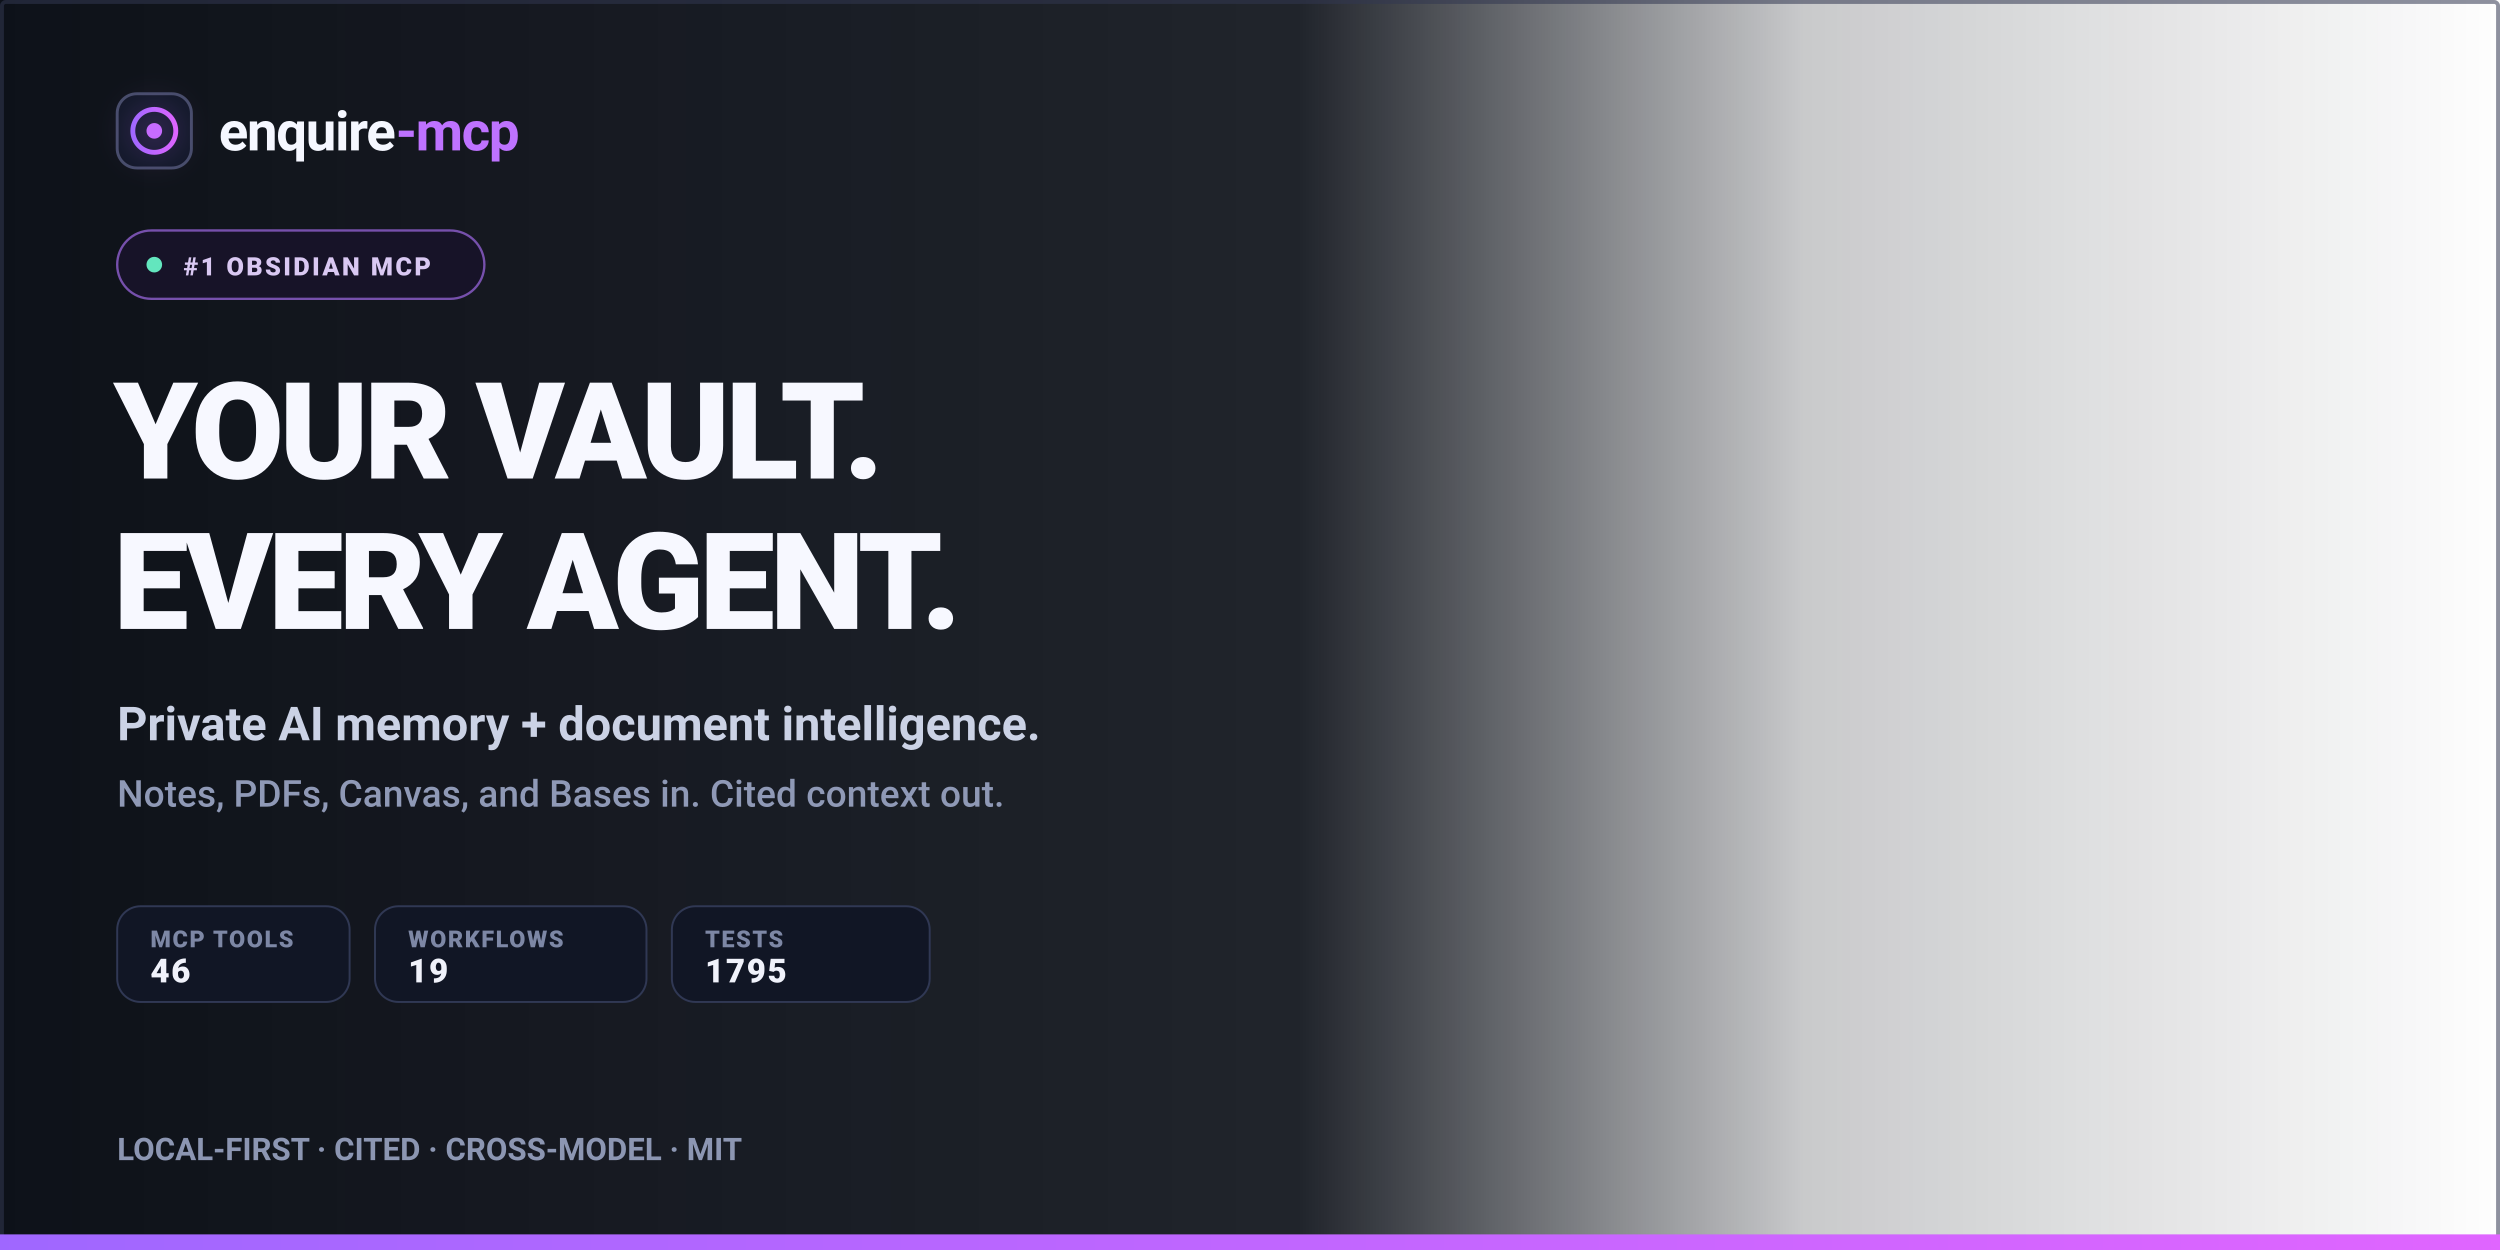
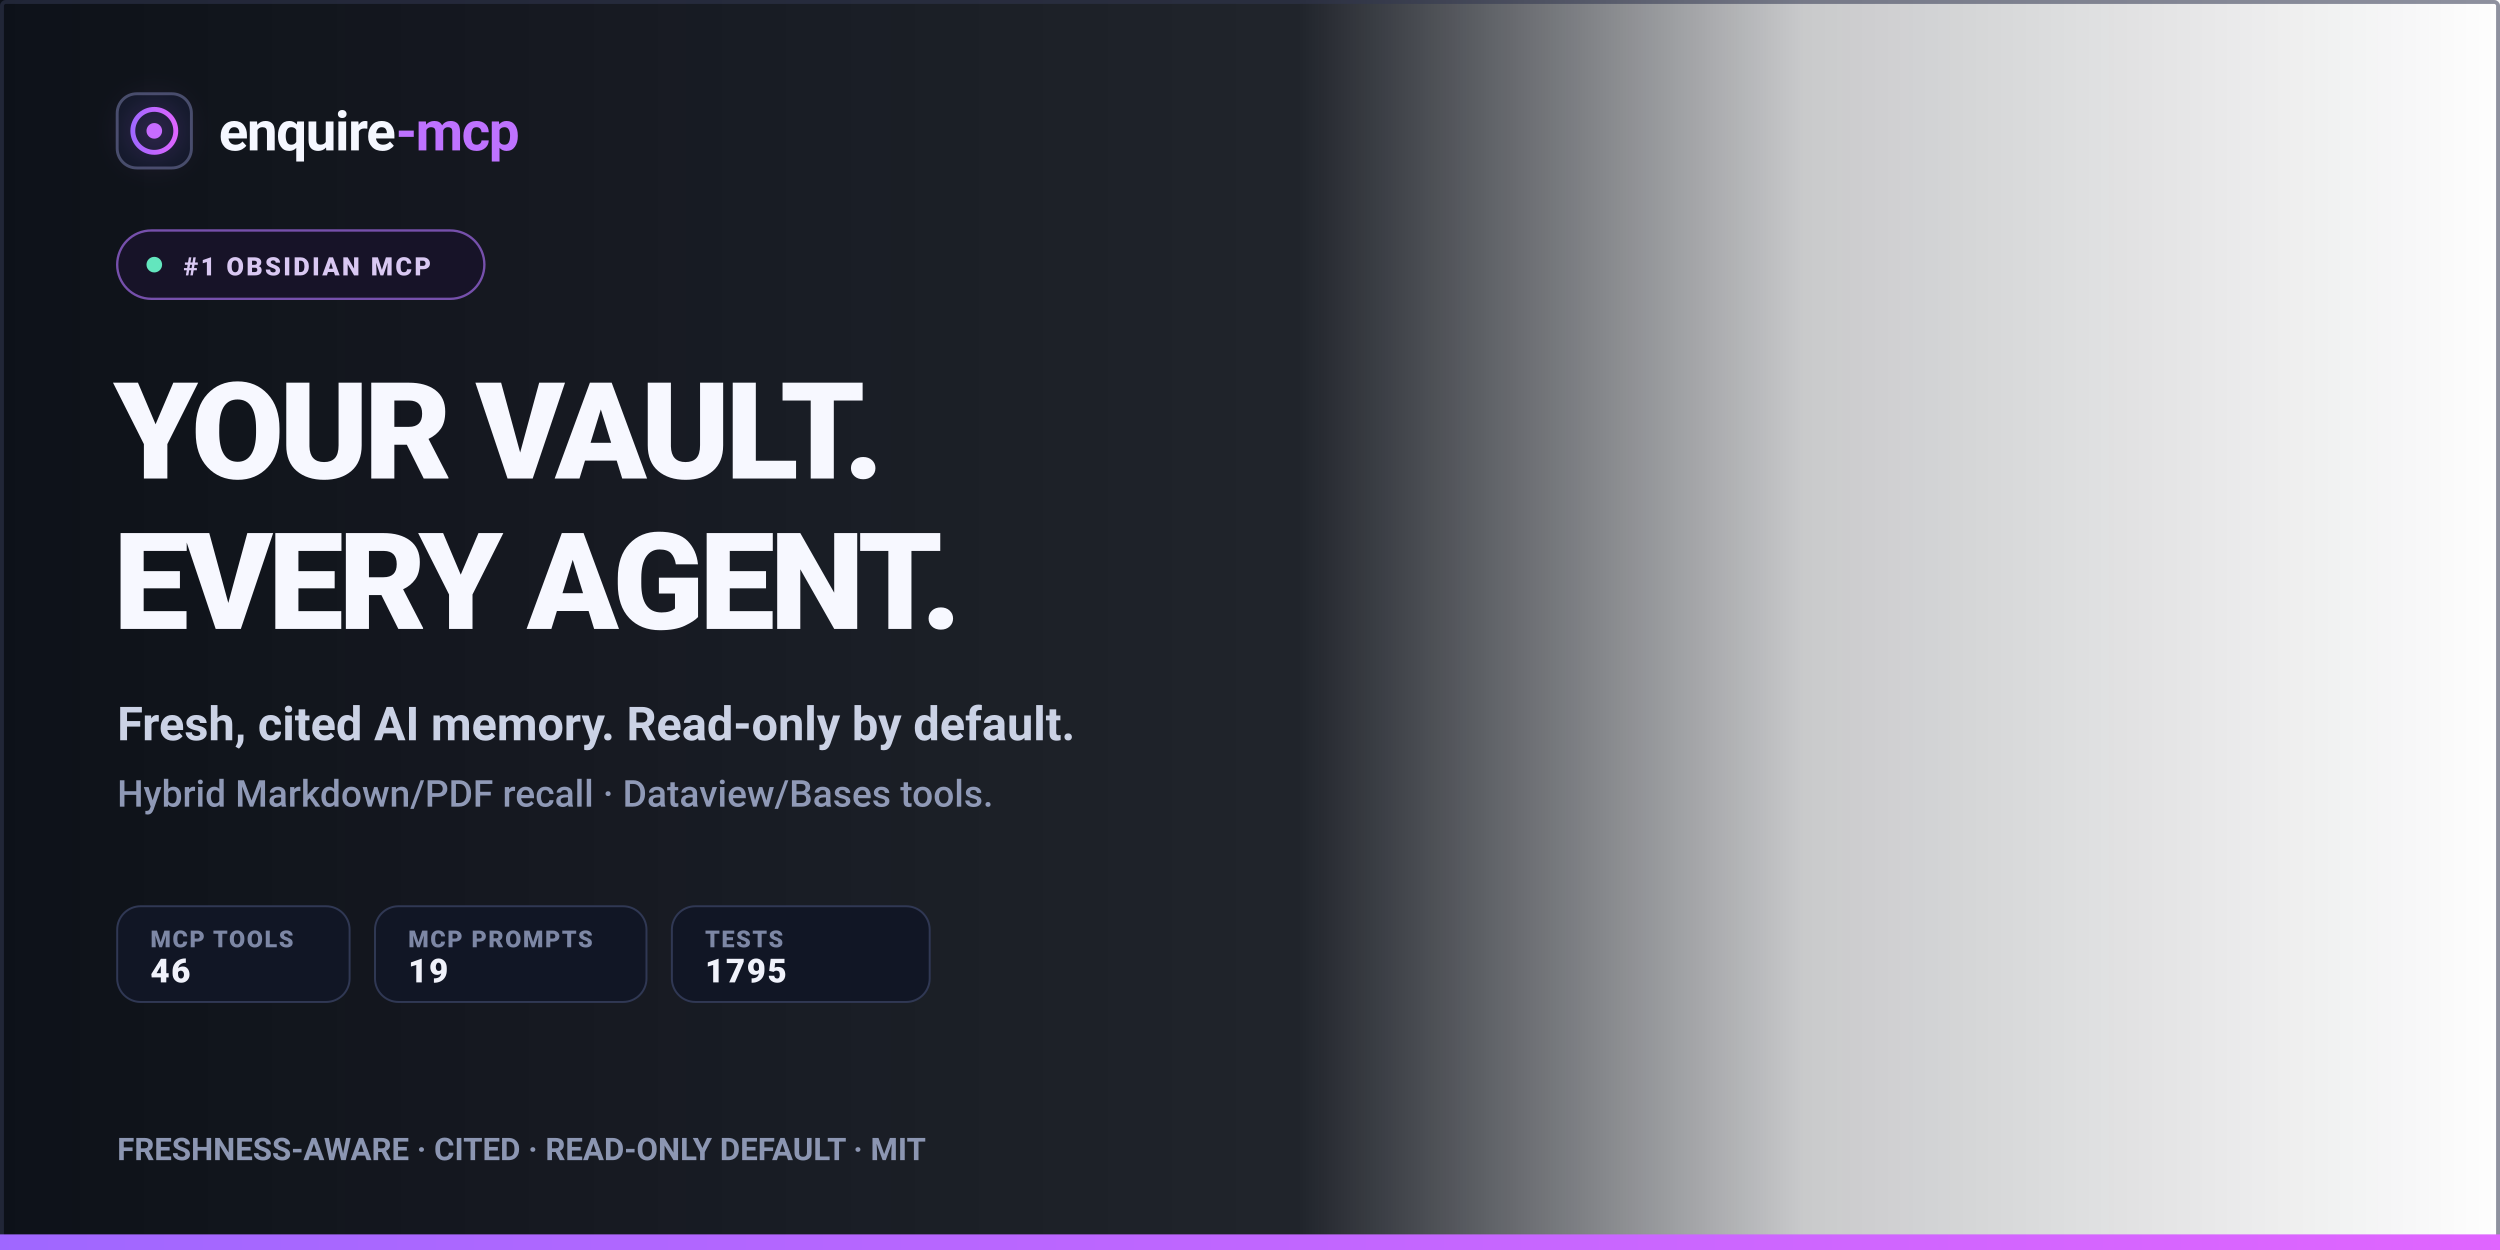
<svg xmlns="http://www.w3.org/2000/svg" width="1280" height="640" viewBox="0 0 1280 640" font-family="-apple-system, BlinkMacSystemFont, 'Segoe UI', Roboto, Helvetica, Arial, sans-serif">
  <defs>
    <linearGradient id="leftShade" x1="0" y1="0" x2="1" y2="0">
      <stop offset="0" stop-color="#080c14" stop-opacity="0.98" />
      <stop offset="0.52" stop-color="#080c14" stop-opacity="0.90" />
      <stop offset="0.72" stop-color="#080c14" stop-opacity="0.22" />
      <stop offset="1" stop-color="#080c14" stop-opacity="0" />
    </linearGradient>
    <linearGradient id="accent" x1="0" y1="0" x2="1" y2="0">
      <stop offset="0" stop-color="#9f67ff" />
      <stop offset="1" stop-color="#e065ff" />
    </linearGradient>
    <linearGradient id="rule" x1="0" y1="0" x2="1" y2="0">
      <stop offset="0" stop-color="#9f67ff" />
      <stop offset="0.42" stop-color="#e065ff" />
      <stop offset="1" stop-color="#e065ff" stop-opacity="0" />
    </linearGradient>
    <filter id="glow" x="-100%" y="-100%" width="300%" height="300%">
      <feGaussianBlur stdDeviation="8" />
    </filter>
  </defs>
  <rect width="1280" height="640" fill="url(#leftShade)" />
  <rect x="1" y="1" width="1278" height="638" rx="2" fill="none" stroke="#313750" stroke-opacity="0.55" stroke-width="2" />
  <g transform="translate(60,48)">
    <rect x="0" y="0" width="38" height="38" rx="10" fill="#111827" stroke="#464c69" stroke-width="1.5" />
    <circle cx="19" cy="19" r="11" fill="none" stroke="url(#accent)" stroke-width="2.5" />
    <circle cx="19" cy="19" r="4" fill="#c96cff" />
    <circle cx="19" cy="19" r="15" fill="#b766ff" opacity="0.16" filter="url(#glow)" />
  </g>
  <text x="112" y="77" font-size="28" font-weight="780" fill="#f5f7ff" letter-spacing="-0.7">enquire<tspan fill="#be72ff">-mcp</tspan>
  </text>
  <g transform="translate(60,118)">
    <rect width="188" height="35" rx="17.5" fill="#171328" stroke="#7650ac" stroke-width="1.2" />
    <circle cx="19" cy="17.5" r="4" fill="#63e6be" />
    <text x="34" y="23" font-size="13" font-weight="850" fill="#d9c8f2" letter-spacing="1.2">#1 OBSIDIAN MCP</text>
  </g>
  <text x="58" y="245" font-size="69" font-weight="850" fill="#f7f8ff" letter-spacing="-2.5">YOUR VAULT.</text>
  <text x="58" y="322" font-size="69" font-weight="850" fill="#f7f8ff" letter-spacing="-2.5">EVERY AGENT.</text>
-   <text x="60" y="379" font-size="24" font-weight="650" fill="#cbd2e5">Private AI memory + document intelligence.</text>
-   <text x="60" y="413" font-size="19" font-weight="500" fill="#8f99b6">Notes, PDFs, Canvas, and Bases in. Cited context out.</text>
+   <text x="60" y="379" font-size="24" font-weight="650" fill="#cbd2e5">Fresh, cited AI memory. Read-only by default.</text>
+   <text x="60" y="413" font-size="19" font-weight="500" fill="#8f99b6">Hybrid Markdown/PDF recall · Dataview/Bases tools.</text>
  <g transform="translate(60,464)" font-size="12" font-weight="850" letter-spacing="0.8">
    <g>
      <rect width="119" height="49" rx="12" fill="#111625" stroke="#303854" />
      <text x="17" y="21" fill="#7d87a5">MCP TOOLS</text>
      <text x="17" y="39" font-size="17" fill="#f0f2fb">46</text>
    </g>
    <g transform="translate(132,0)">
      <rect width="139" height="49" rx="12" fill="#111625" stroke="#303854" />
-       <text x="17" y="21" fill="#7d87a5">WORKFLOWS</text>
+       <text x="17" y="21" fill="#7d87a5">MCP PROMPTS</text>
      <text x="17" y="39" font-size="17" fill="#f0f2fb">19</text>
    </g>
    <g transform="translate(284,0)">
      <rect width="132" height="49" rx="12" fill="#111625" stroke="#303854" />
      <text x="17" y="21" fill="#7d87a5">TESTS</text>
      <text x="17" y="39" font-size="17" fill="#f0f2fb">1795</text>
    </g>
  </g>
  <line x1="60" y1="558" x2="614" y2="558" stroke="url(#rule)" stroke-width="2" />
-   <text x="60" y="594" font-size="16" font-weight="650" fill="#8c96b2">LOCAL-FIRST  ·  CITED  ·  CROSS-MODEL  ·  MIT</text>
+   <text x="60" y="594" font-size="16" font-weight="650" fill="#8c96b2">FRESHNESS-AWARE  ·  CITED  ·  READ-ONLY DEFAULT  ·  MIT</text>
  <rect x="0" y="632" width="1280" height="8" fill="url(#accent)" />
</svg>
